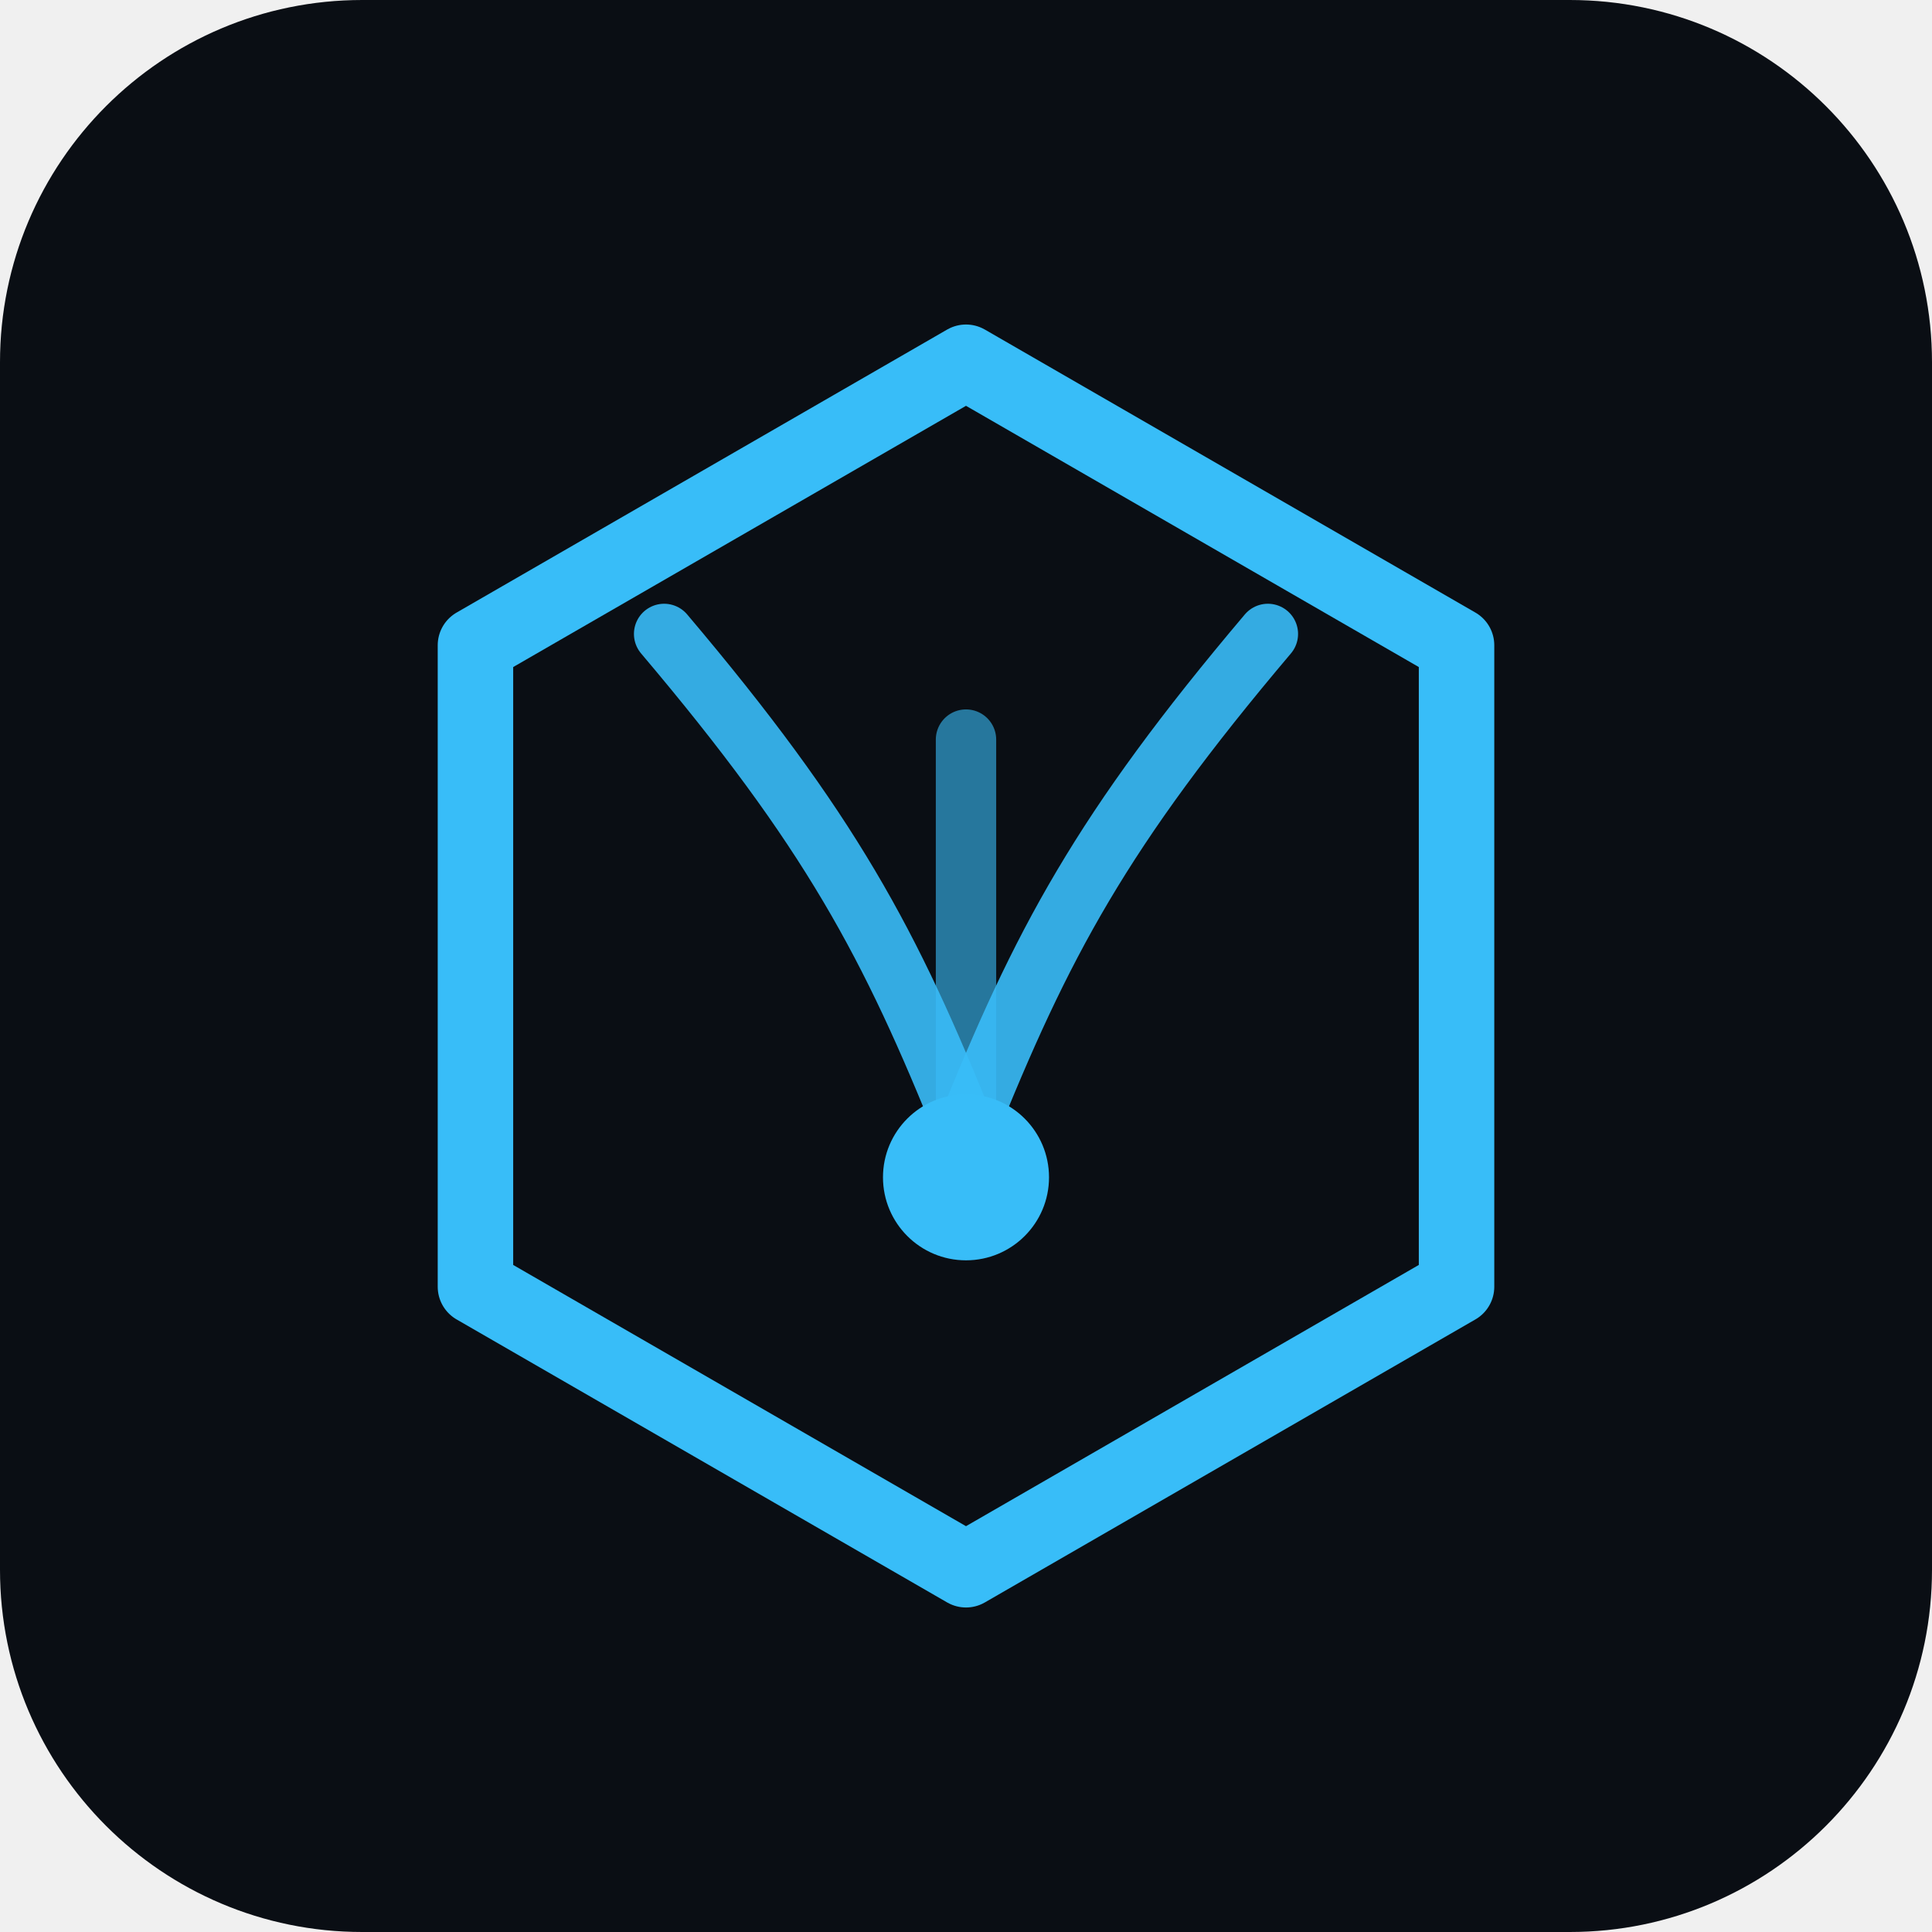
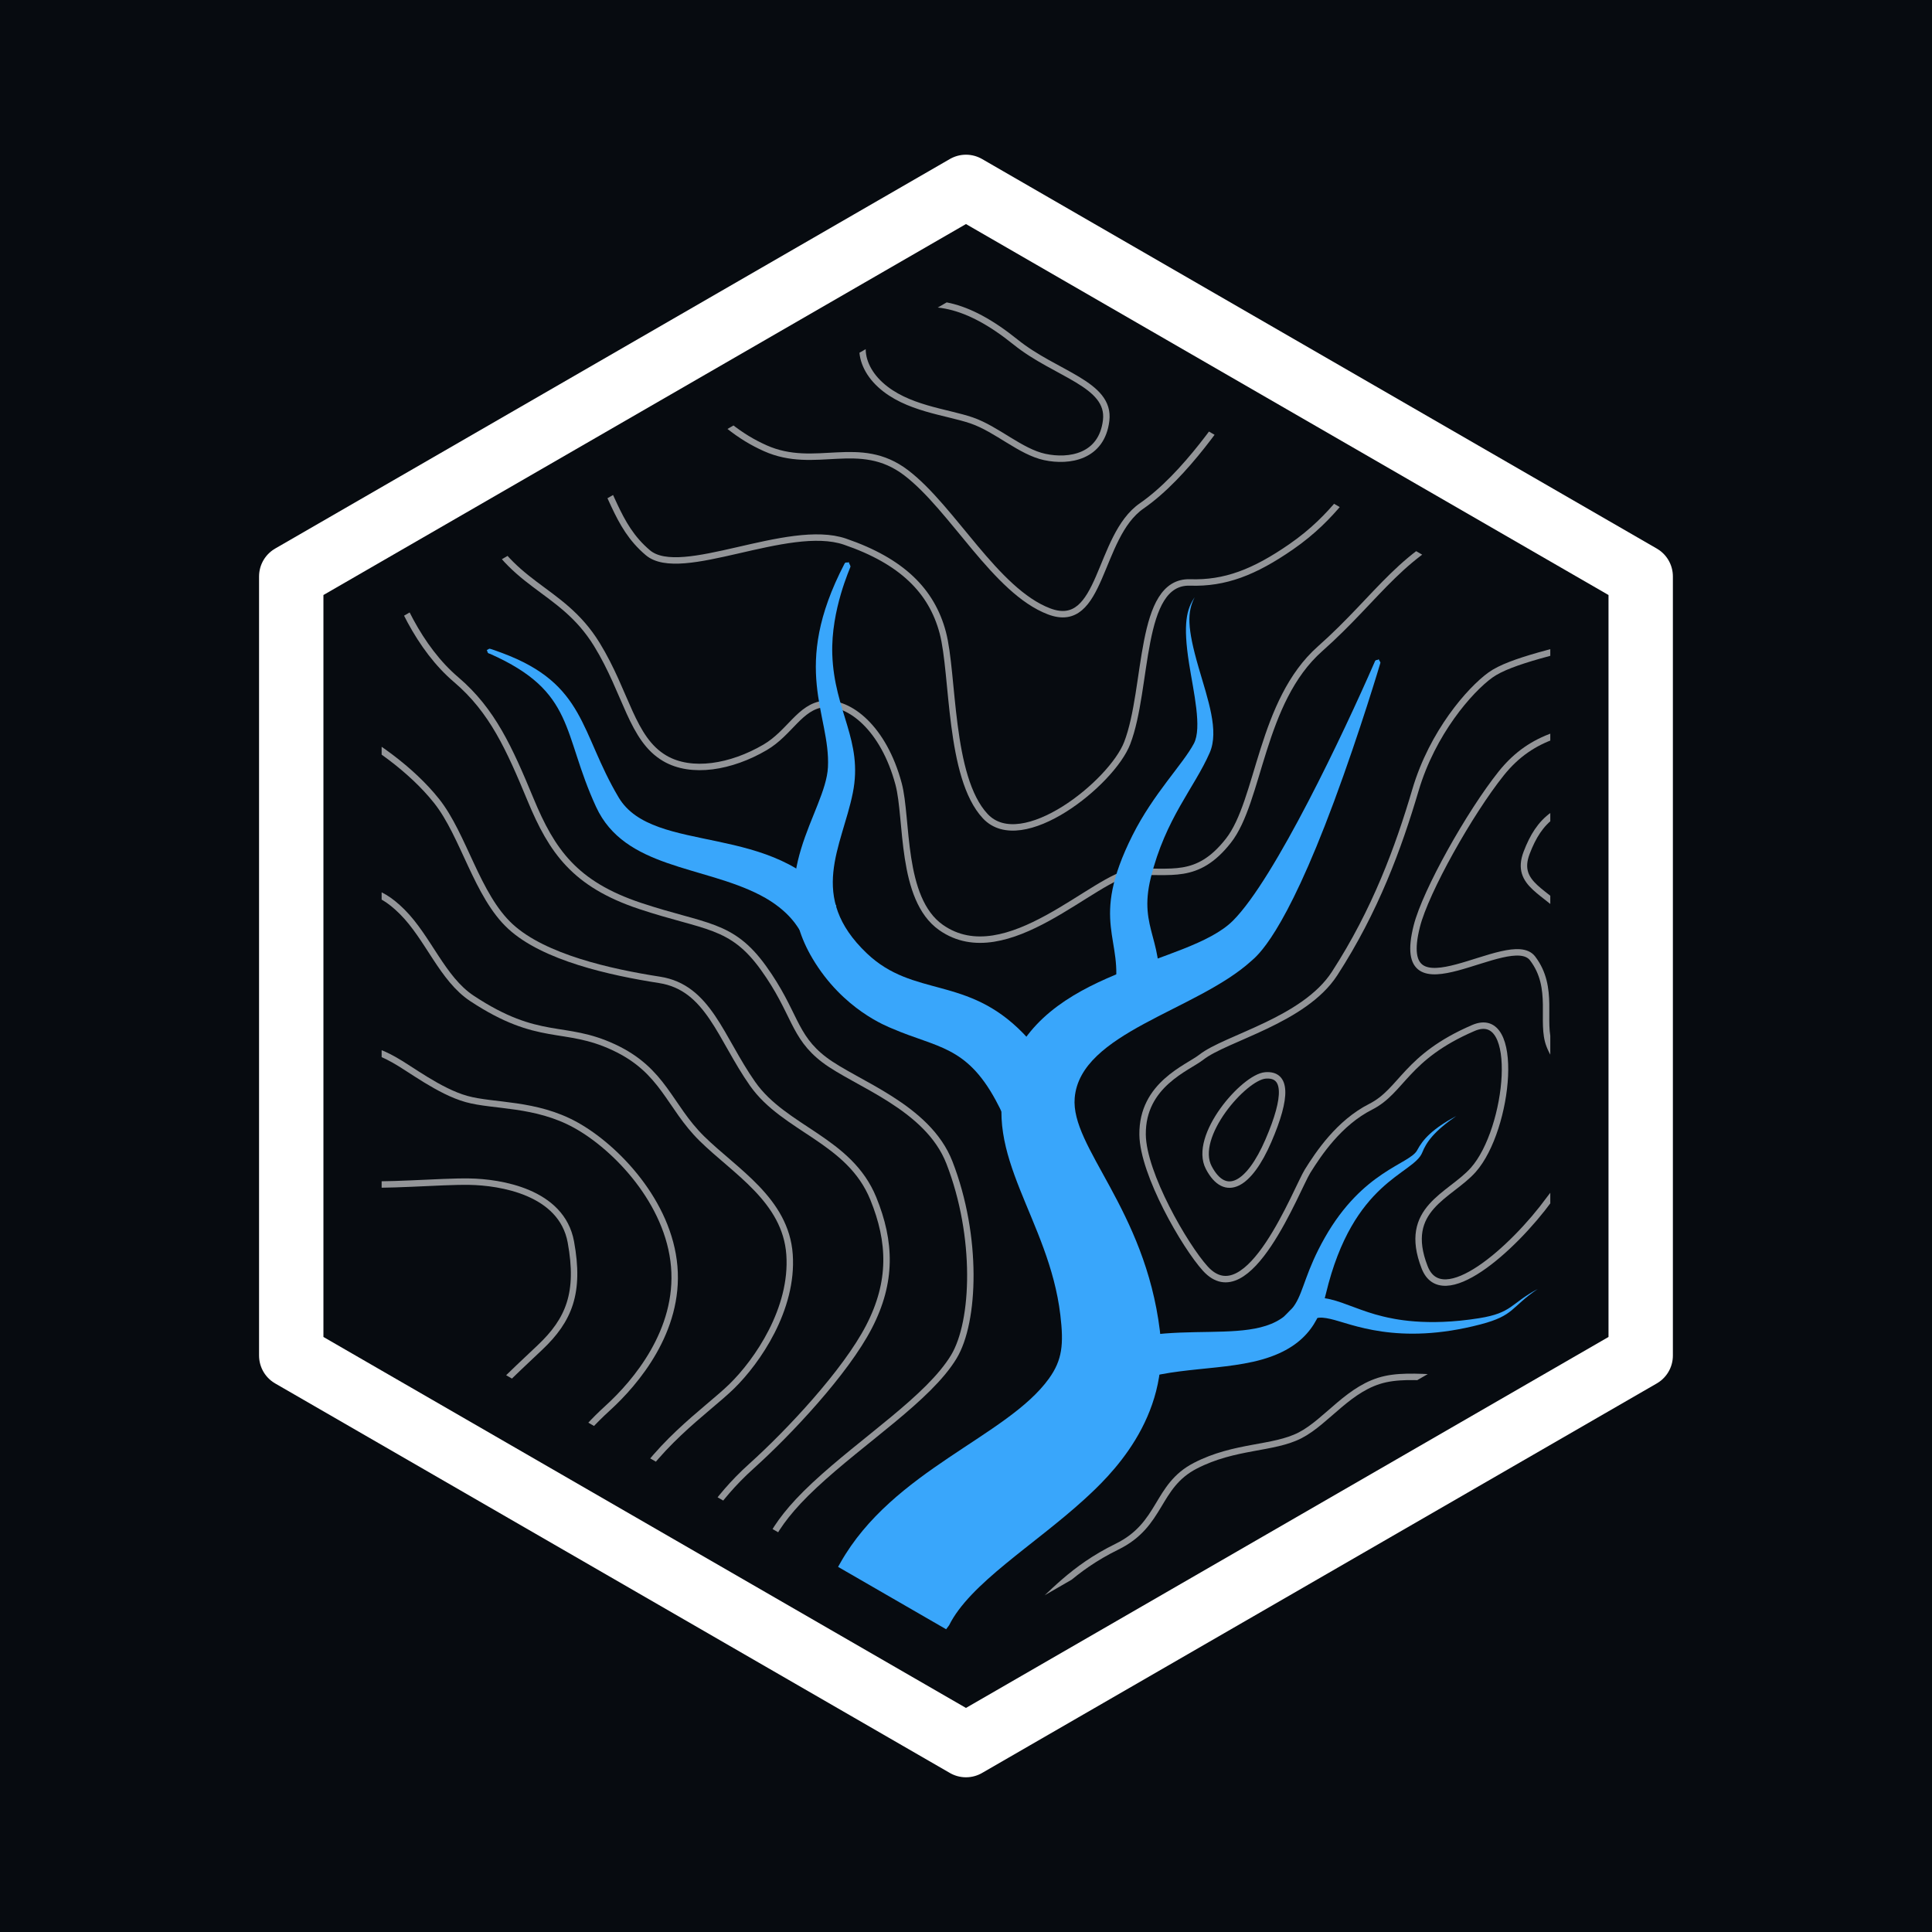
- <svg xmlns="http://www.w3.org/2000/svg" viewBox="0 0 512 512" role="img" aria-label="UpstreamWX">
-   <rect width="512" height="512" rx="96" fill="#0a0e14" />
-   <polygon points="256,96 386,171 386,341 256,416 126,341 126,171" fill="none" stroke="#38bdf8" stroke-width="20" stroke-linejoin="round" />
-   <g fill="none" stroke="#38bdf8" stroke-width="16" stroke-linecap="round" stroke-linejoin="round">
-     <path d="M176 168 C 220 220, 236 250, 256 300" opacity="0.9" />
-     <path d="M336 168 C 292 220, 276 250, 256 300" opacity="0.9" />
-     <path d="M256 196 L 256 300" opacity="0.6" />
+ <svg xmlns="http://www.w3.org/2000/svg" width="100%" height="100%" viewBox="0 0 375 375" version="1.1" xml:space="preserve" style="fill-rule:evenodd;clip-rule:evenodd;stroke-linecap:round;stroke-linejoin:round;stroke-miterlimit:1.5;">
+   <g id="Artboard1" transform="matrix(0.837286,0,0,0.784166,-810.404,-842.9)">
+     <rect x="967.893" y="1074.9" width="447.875" height="478.215" style="fill:none;" />
+     <g transform="matrix(0.33176,0,0,1.27524,967.893,1074.9)">
+       <rect x="0" y="0" width="1350" height="375" style="fill:rgb(7,11,16);" />
+     </g>
+     <g transform="matrix(1.19433,0,0,1.27524,-185.95,-294.014)">
+       <g transform="matrix(1.20722,0,0,1.20722,821.579,382.371)">
+         <path d="M275.026,602.508L383.511,665.141L383.511,790.408L275.026,853.041L166.542,790.408L166.542,665.141L275.026,602.508Z" style="fill:none;stroke:white;stroke-width:10.35px;" />
+       </g>
+       <g transform="matrix(1.04548,0,0,1.04548,866.061,500.079)">
+         <path d="M275.026,602.508L383.511,665.141L383.511,790.408L275.026,853.041L166.542,790.408L166.542,665.141L275.026,602.508Z" style="fill:none;" />
+         <clipPath id="_clip1">
+           <path d="M275.026,602.508L383.511,665.141L383.511,790.408L275.026,853.041L166.542,790.408L166.542,665.141L275.026,602.508Z" />
+         </clipPath>
+         <g clip-path="url(#_clip1)">
+           <g id="Contour">
+             <g transform="matrix(0.956494,0,0,0.956494,93.3474,548.432)">
+               <path d="M316.724,140.329C307.349,141.511 299.916,142.524 293.835,150.126C287.754,157.727 279.167,172.978 277.45,179.772C272.7,198.556 295.524,180.279 299.916,186.022C304.308,191.765 301.435,198.354 303.21,202.914C304.138,205.298 306.673,209.924 314.612,209.755" style="fill:none;stroke:rgb(147,149,152);stroke-width:1.25px;" />
+             </g>
+             <g transform="matrix(0.956494,0,0,0.956494,93.3474,548.432)">
+               <path d="M237.077,226.648C240.287,232.729 244.932,230.026 248.648,221.411C252.365,212.796 252.196,208.404 248.057,208.742C243.919,209.08 233.868,220.566 237.077,226.648Z" style="fill:none;stroke:rgb(147,149,152);stroke-width:1.25px;" />
+             </g>
+             <g transform="matrix(0.956494,0,0,0.956494,93.3474,548.432)">
+               <path d="M94.874,99.199C100.978,114.046 111.235,113.594 118.299,125.098C124.073,134.501 125.051,143.434 131.496,147.204C136.658,150.222 144.369,148.924 150.962,145.059C155.746,142.255 157.725,137.141 162.344,136.646C167.289,136.116 173.951,141.308 176.861,152.152C178.675,158.916 177.168,174.462 185.109,180.031C197.811,188.939 215.132,169.803 222.391,169.308C229.649,168.814 234.763,170.958 240.866,163.205C246.97,155.452 247.135,136.151 258.682,125.923C270.23,115.696 274.684,106.623 288.871,101.344" style="fill:none;stroke:rgb(147,149,152);stroke-width:1.25px;" />
+             </g>
+             <g transform="matrix(0.956494,0,0,0.956494,93.3474,548.432)">
+               <path d="M115.495,86.332C121.433,95.075 121.763,101.839 128.197,107.283C134.63,112.726 155.416,101.344 166.468,105.138C177.521,108.932 183.294,114.706 185.439,122.789C187.583,130.872 186.594,150.833 193.687,158.421C200.78,166.009 218.263,151.965 221.236,144.234C225.36,133.512 223.38,112.726 233.443,113.056C240.203,113.278 245.895,111.097 253.074,106.128C261.652,100.189 264.786,93.921 268.745,89.796" style="fill:none;stroke:rgb(147,149,152);stroke-width:1.25px;" />
+             </g>
+             <g transform="matrix(0.956494,0,0,0.956494,93.3474,548.432)">
+               <path d="M67.647,202.864C74.615,203.603 75.882,204.025 78.944,205.715C82.006,207.404 87.707,211.838 92.986,213.316C98.265,214.794 106.394,214.055 114.207,218.384C122.019,222.712 132.26,233.376 133.316,245.834C134.372,258.291 125.849,268.353 120.436,273.283C114.523,278.668 113.045,281.835 110.195,285.636" style="fill:none;stroke:rgb(147,149,152);stroke-width:1.25px;" />
+             </g>
+             <g transform="matrix(0.956494,0,0,0.956494,93.3474,548.432)">
+               <path d="M69.759,229.786C77.255,230.314 87.812,229.258 93.619,229.364C99.426,229.469 111.462,231.264 113.256,241.083C115.051,250.901 112.94,256.18 107.238,261.564C101.537,266.949 96.786,271.277 94.358,275.289" style="fill:none;stroke:rgb(147,149,152);stroke-width:1.25px;" />
+             </g>
+             <g transform="matrix(0.956494,0,0,0.956494,93.3474,548.432)">
+               <path d="M68.598,140.891C74.721,144.058 82.217,149.231 87.179,155.46C92.483,162.118 94.992,173.831 101.537,179.848C108.083,185.866 120.963,188.717 130.465,190.195C139.967,191.673 142.29,201.492 148.519,210.36C154.748,219.228 167.311,221.234 171.957,232.636C175.383,241.047 175.652,248.79 171.112,257.552C166.572,266.315 155.592,278.034 148.308,284.58C141.023,291.126 137.539,297.777 136.589,299.889" style="fill:none;stroke:rgb(147,149,152);stroke-width:1.25px;" />
+             </g>
+             <g transform="matrix(0.956494,0,0,0.956494,93.3474,548.432)">
+               <path d="M76.727,106.684C79.155,115.975 83.906,125.899 90.98,131.917C98.053,137.935 101.326,145.325 105.444,155.249C109.561,165.173 113.995,171.613 126.665,175.837C139.334,180.06 144.401,179.215 150.63,187.872C156.859,196.529 156.331,201.069 162.455,205.715C168.578,210.36 182.514,214.794 186.737,225.668C192.299,239.99 191.706,256.546 187.582,263.359C182.725,271.383 169.996,279.47 160.554,288.275C151.158,297.038 151.053,301.367 148.519,306.962" style="fill:none;stroke:rgb(147,149,152);stroke-width:1.25px;" />
+             </g>
+             <g transform="matrix(0.956494,0,0,0.956494,66.0504,535.651)">
+               <path d="M228.124,79.77C235.909,86.039 246.537,87.878 245.692,94.973C244.848,102.068 238.513,103.081 233.783,102.068C229.053,101.054 224.493,96.662 219.594,94.973C214.695,93.284 206.925,92.693 201.857,88.047C196.789,83.402 197.043,76.645 204.222,73.773C211.401,70.902 218.58,72.084 228.124,79.77Z" style="fill:none;stroke:rgb(147,149,152);stroke-width:1.25px;" />
+             </g>
+             <g transform="matrix(0.956494,0,0,0.956494,93.3474,548.432)">
+               <path d="M185.809,330.534C193.664,323.947 197.972,316.683 202.279,313.136C206.587,309.588 210.472,304.521 219.256,300.213C228.04,295.906 226.773,288.473 234.459,284.503C242.145,280.534 249.577,281.294 254.814,278.591C260.051,275.888 264.358,269.216 271.368,267.696C278.379,266.175 287.838,269.3 295.693,266.006C303.548,262.712 309.798,254.435 314.274,252.83" style="fill:none;stroke:rgb(147,149,152);stroke-width:1.25px;" />
+             </g>
+             <g transform="matrix(0.956494,0,0,0.956494,93.3474,548.432)">
+               <path d="M314.697,123.605C305.237,126.308 295.693,128.166 291.723,131.038C287.754,133.909 280.49,142.187 277.196,153.335C273.902,164.484 269.426,176.731 261.486,188.978C255.585,198.082 240.371,201.478 235.641,205.194C232.986,207.281 224.117,210.497 224.226,220.232C224.311,227.834 232.442,241.883 236.402,246.242C244.763,255.449 254.138,230.702 256.25,227.323C258.361,223.945 262.331,217.948 268.497,214.823C274.662,211.698 275.246,205.208 288.429,199.536C297.749,195.526 295.416,219.19 288.413,227.077C283.9,232.16 274.507,234.546 278.97,245.989C282.349,254.655 296.089,242.503 303.2,232.755C313.66,218.417 327.315,241.668 321.96,228.759" style="fill:none;stroke:rgb(147,149,152);stroke-width:1.25px;" />
+             </g>
+             <g transform="matrix(0.956494,0,0,0.956494,93.3474,548.432)">
+               <path d="M135.29,74.455C142.054,81.713 146.178,84.848 150.962,86.992C160.746,91.378 169.273,84.848 178.346,91.776C187.418,98.704 195.667,114.706 206.059,118.665C216.452,122.624 215.462,104.148 224.04,98.21C232.618,92.271 240.207,80.559 243.506,75.775" style="fill:none;stroke:rgb(147,149,152);stroke-width:1.25px;" />
+             </g>
+             <g transform="matrix(0.956494,0,0,0.956494,93.3474,548.432)">
+               <path d="M314.611,154.845C304.687,155.9 301.203,159.173 298.775,165.508C296.347,171.842 302.892,173.004 306.799,177.966C310.705,182.928 311.127,185.251 314.4,189.262" style="fill:none;stroke:rgb(147,149,152);stroke-width:1.25px;" />
+             </g>
+             <g transform="matrix(0.956494,0,0,0.956494,93.3474,548.432)">
+               <path d="M68.492,172.353C72.61,172.986 75.46,171.93 80.528,176.998C85.595,182.066 88.298,189.987 94.041,193.784C107.133,202.442 111.884,198.747 121.597,203.286C131.31,207.826 132.26,214.689 138.7,221.023C145.14,227.358 154.959,232.953 155.698,243.511C156.437,254.068 149.469,264.204 144.507,269.06C139.545,273.917 129.093,280.674 123.18,292.393" style="fill:none;stroke:rgb(147,149,152);stroke-width:1.25px;" />
+             </g>
+           </g>
+           <g transform="matrix(1.16372,0,0,1.08283,-1174.11,-358.832)">
+             <g transform="matrix(0.821927,0,0,1.03467,1089.14,790.96)">
+               <path d="M234.338,144.301C232.882,146.752 232.847,149.295 235.091,155.91C236.914,161.284 239.116,166.442 237.254,170.075C234.259,175.919 228.693,180.927 225.832,190.752C223.252,199.614 228.993,201.091 227.059,211.551C226.789,213.01 225.513,213.768 225.299,213.895C225.285,213.903 222.116,214.494 222.109,214.489C219.121,212.848 218.123,212.884 218.767,209.902C220.73,200.815 213.729,198.273 222.282,183.731C226.335,176.84 232.082,171.945 234.187,168.544C235.798,165.942 234.12,159.987 233.256,155.31C232.01,148.565 232.818,146.233 234.338,144.301Z" style="fill:rgb(57,166,251);" />
+             </g>
+             <g transform="matrix(0.821927,0,0,1.03467,1089.14,790.96)">
+               <path d="M285.15,230.244C280.713,232.858 279.305,234.635 278.508,236.326C276.792,239.968 265.092,240.915 259.823,259.677C258.528,264.285 255.886,269.052 245.666,270.994C236.486,272.739 226.299,271.746 217.367,276.242C215.859,277.002 214.398,276.67 214.147,276.613C214.131,276.61 211.55,274.923 211.549,274.916C211.072,271.887 210.379,271.229 213.52,269.759C229.107,262.466 247.646,269.93 253.874,261.409C255.51,259.171 255.96,255.893 259.592,250.431C267,239.289 276.084,238.265 277.531,235.93C278.647,234.127 280.468,232.409 285.15,230.244Z" style="fill:rgb(57,166,251);" />
+             </g>
+             <g transform="matrix(0.821927,0,0,1.03467,1089.14,790.96)">
+               <path d="M300.937,258.925C295.66,261.965 296.451,263.319 289.82,264.798C273.688,268.396 264.665,264.654 260.684,263.897C258.532,263.487 257.222,263.49 255.288,265.411C254.163,266.53 253.877,266.207 252.236,265.753C252.228,265.751 251.512,264.555 251.51,264.54C251.422,263.588 251.612,263.594 252.375,262.896C258.001,257.756 262.721,261.83 270.902,263.482C272.879,263.882 279.206,265.186 289.563,263.77C295.999,262.891 295.608,261.363 300.937,258.925Z" style="fill:rgb(57,166,251);" />
+             </g>
+             <g transform="matrix(0.821927,0,0,1.03467,1089.14,790.96)">
+               <path d="M186.67,314.664C185.662,315.731 184.874,316.981 183.645,317.862C183.083,318.265 179.845,320.587 174.909,320.246C174.156,320.194 169.816,319.893 166.519,316.552C163.323,313.314 163.667,309.719 163.727,309.094C163.971,306.538 164.095,306.53 165.576,304.294C175.752,288.936 197.955,283.403 206.053,273.773C208.645,270.69 208.945,268.105 208.265,263.234C206.048,247.34 192.97,236.881 197.947,223.39C204.471,205.703 232.895,205.464 241.77,197.897C249.929,190.94 263.442,166.426 269.072,155.426C269.372,154.84 269.369,154.841 269.374,154.837C269.652,154.595 269.794,154.799 270.071,154.558C270.106,154.775 270.361,154.937 270.397,155.154C270.398,155.161 266.459,166.498 261.373,178.188C251.663,200.506 246.359,203.78 245.297,204.599C234.6,212.853 212.133,216.436 211.052,227.262C210.235,235.434 224.671,245.636 227.586,265.852C229.689,280.435 217.754,290.04 212.81,293.878C203.137,301.385 190.695,307.738 186.67,314.664Z" style="fill:rgb(57,166,251);" />
+             </g>
+             <g transform="matrix(0.821927,0,0,1.03467,1089.14,790.96)">
+               <path d="M167.22,138.492C167.256,138.751 167.5,138.967 167.535,139.225C167.553,139.354 163.712,146.36 164,153.757C164.371,163.261 170.041,168.015 167.979,176.748C165.873,185.667 159.107,193.894 170.709,203.314C179.832,210.721 190.105,206.93 201.096,216.598C205.503,220.475 208.169,225.293 208.824,226.432C208.916,226.592 208.81,226.588 208.701,226.813C208.569,227.085 207.574,229.173 205.925,231.821C205.837,231.963 205.802,232.143 205.658,232.246C205.493,232.364 205.256,232.378 205.055,232.445C204.854,232.511 204.667,232.635 204.452,232.643C204.423,232.644 201.517,231.717 197.949,230.999C197.826,230.974 197.667,231.005 197.581,230.926C197.555,230.903 196.923,229.543 195.717,227.646C189.972,218.615 184.316,218.97 175.636,215.778C174.733,215.446 166.046,212.666 160.135,204.134C150.712,190.534 162.717,179.895 163.155,172.477C163.674,163.684 155.77,156.13 166.361,138.763C166.588,138.391 166.759,138.638 167.22,138.492Z" style="fill:rgb(57,166,251);" />
+             </g>
+             <g transform="matrix(0.821927,0,0,1.03467,1089.14,790.96)">
+               <path d="M162.425,200.026C162.053,199.954 160.28,199.534 157.954,199.482C157.871,199.48 157.779,199.511 157.706,199.479C157.487,199.381 155.899,196.262 150.002,193.661C138.847,188.741 123.688,189.271 118.164,179.065C111.501,166.752 114.201,159.987 97.585,153.686C97.45,153.635 97.277,153.628 97.179,153.533C96.965,153.327 97.132,153.25 96.92,153.047C97.128,153.026 97.284,152.848 97.492,152.827C97.63,152.813 99.763,153.492 99.959,153.554C116.144,158.705 115.017,166.681 122.529,177.472C129.28,187.169 153.093,181.34 164.592,195.234C164.656,195.311 164.756,195.374 164.782,195.467C164.782,195.467 164.625,196.178 164.369,196.967C163.868,198.512 163.247,199.649 163.224,199.7C163.106,199.964 163.295,200.051 163.015,200.206C162.212,200.653 162.052,200.353 161.249,200.8L162.425,200.026Z" style="fill:rgb(57,166,251);" />
+             </g>
+           </g>
+         </g>
+       </g>
+     </g>
  </g>
-   <circle cx="256" cy="312" r="22" fill="#38bdf8" />
</svg>
